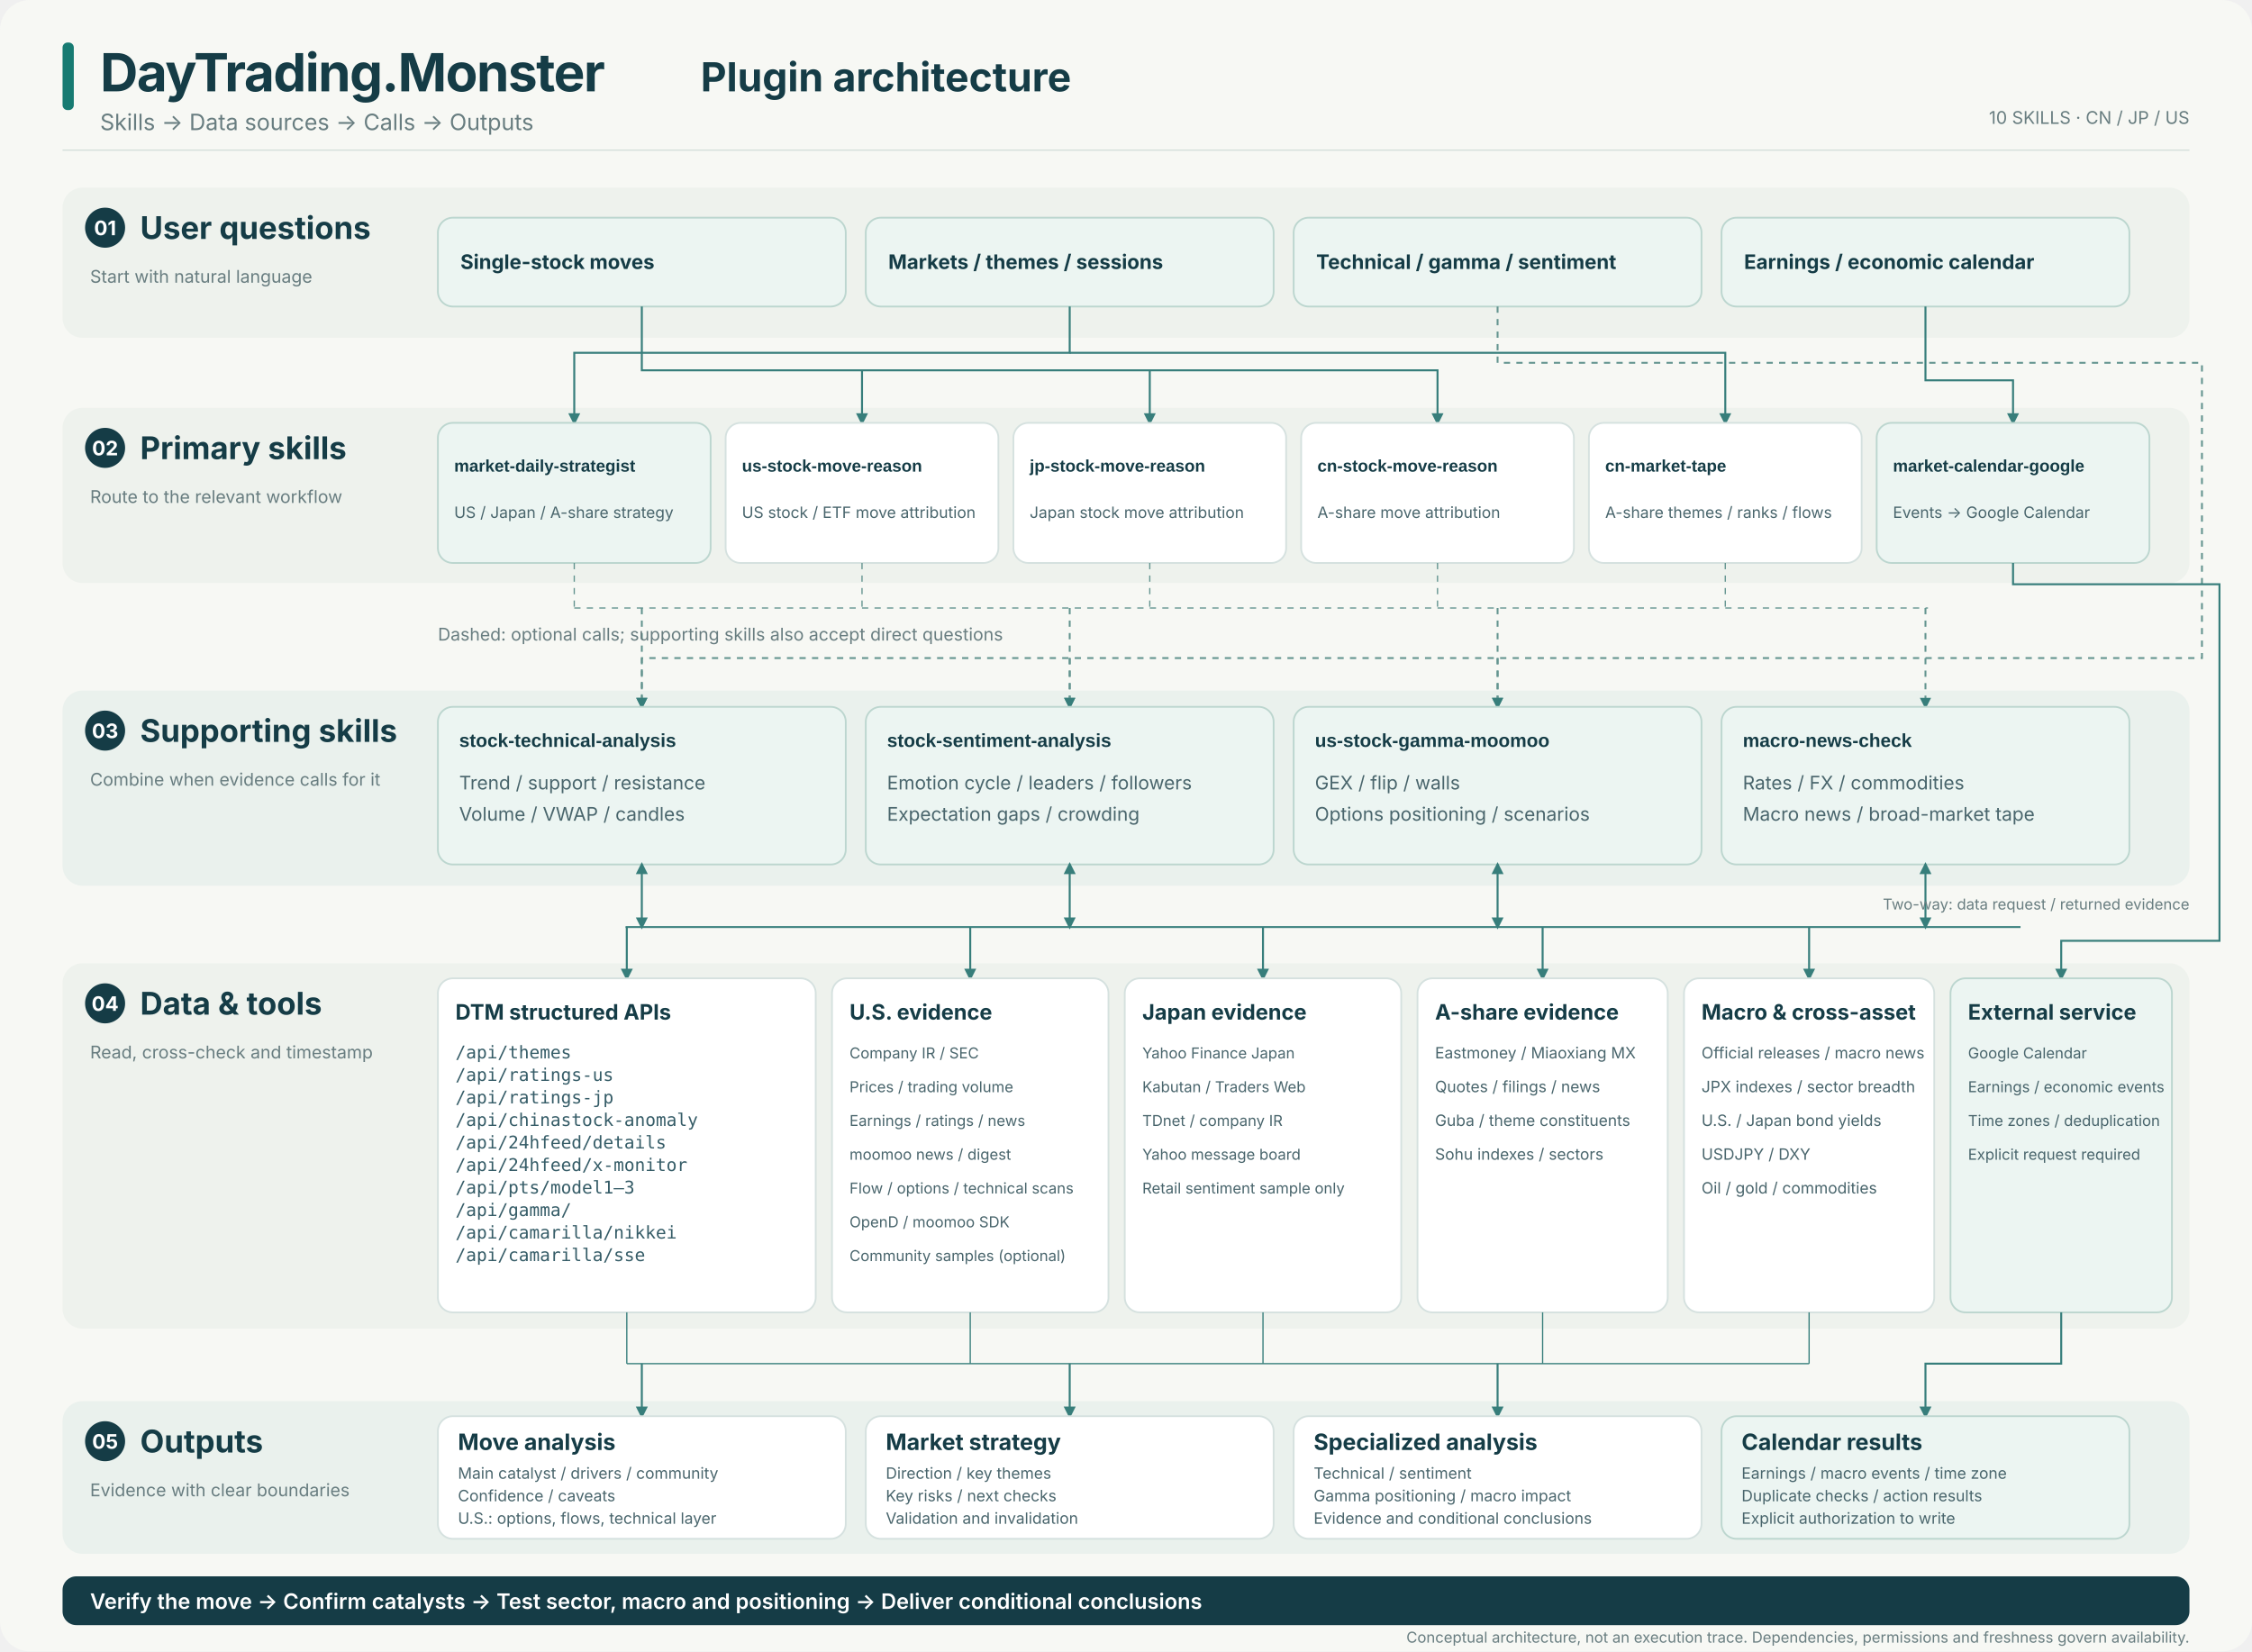
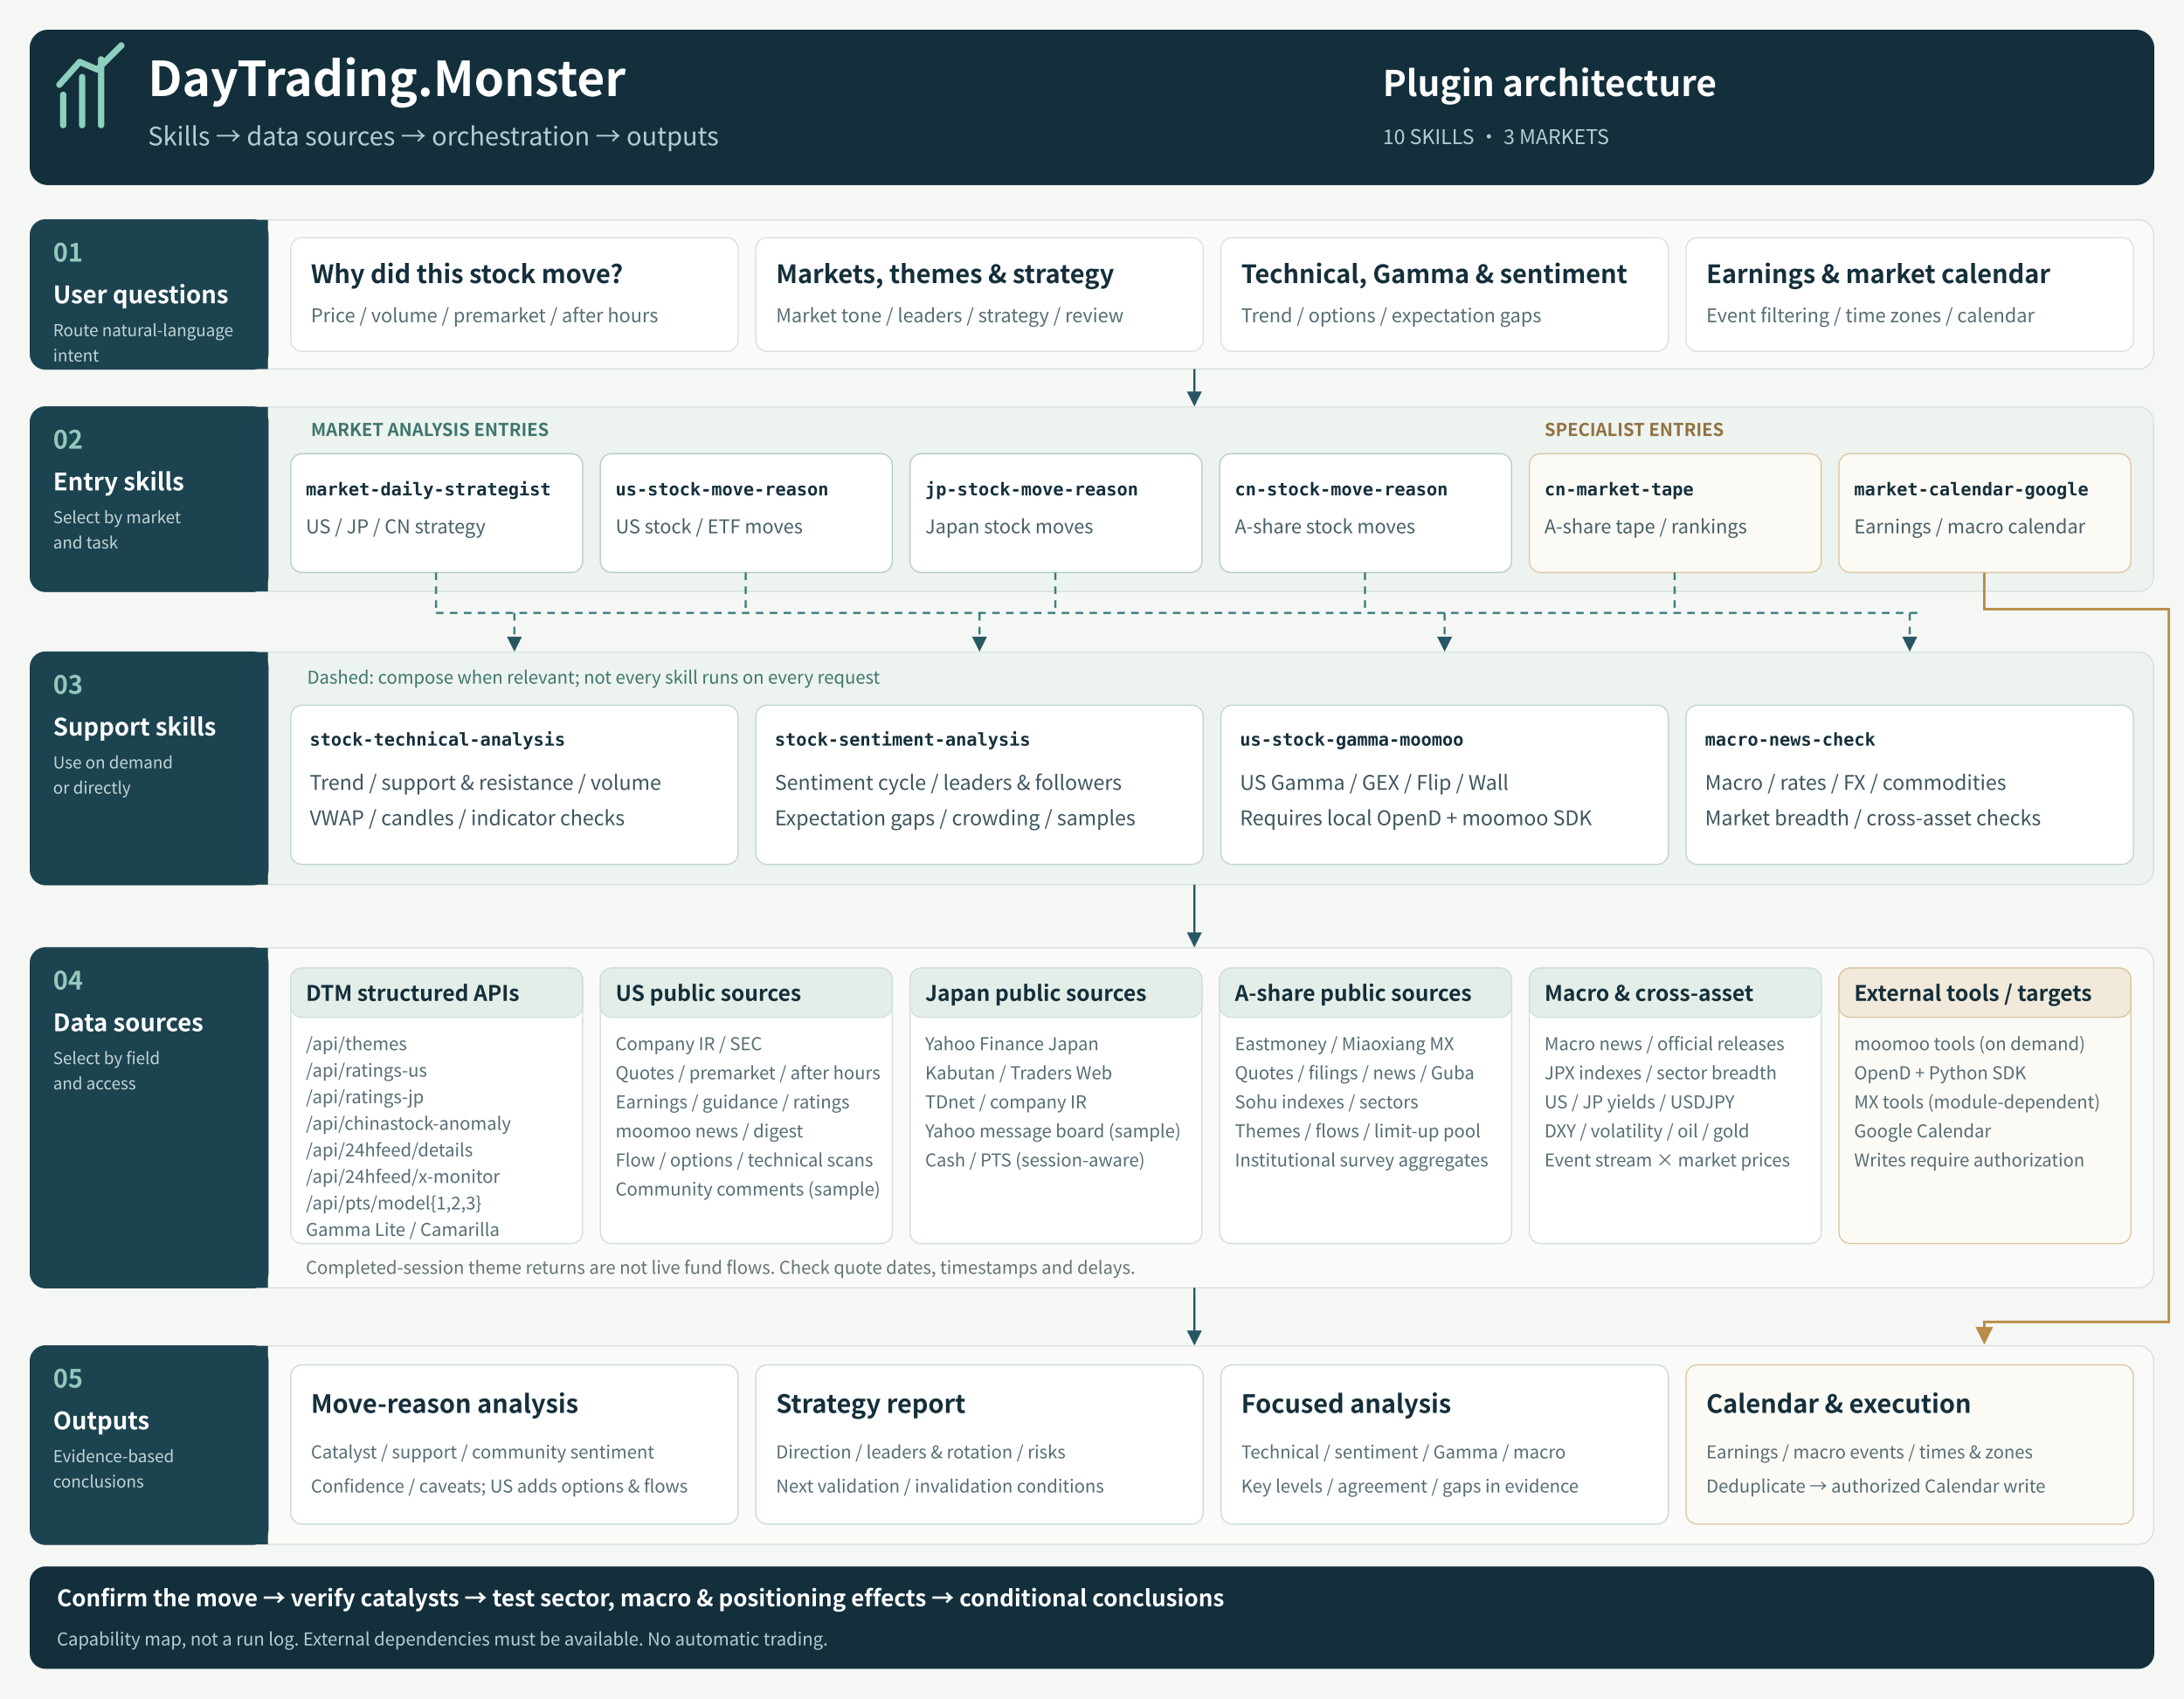
- <svg xmlns="http://www.w3.org/2000/svg" width="1800" height="1320" viewBox="0 0 1800 1320" role="img" aria-labelledby="title desc" xml:lang="en">
+ <svg xmlns="http://www.w3.org/2000/svg" width="1728" height="1344" viewBox="0 0 1728 1344" role="img" aria-labelledby="title desc" xml:lang="en">
  <defs>
-     <marker id="arrow" viewBox="0 0 10 10" refX="8" refY="5" markerWidth="6" markerHeight="6" orient="auto-start-reverse">
-       <path d="M0 0 10 5 0 10z" fill="#377e7b" />
+     <style>
+ text{font-family:"Noto Sans CJK SC","Noto Sans",Arial,sans-serif;fill:#142f3b} .muted{fill:#566d75;font-size:16px} .small{font-size:14px;fill:#566d75} .code{font-family:"DejaVu Sans Mono",monospace;font-size:14px;font-weight:600} .body{font-size:16px;fill:#3d555f} .card{fill:#fff;stroke:#cfdbd9;stroke-width:1.3} .h{font-size:20px;font-weight:700} .edge{fill:none;stroke:#285764;stroke-width:1.7;marker-end:url(#arrow)} .optional{fill:none;stroke:#3c7f82;stroke-width:1.7;stroke-dasharray:6 5} .gold{fill:none;stroke:#b98b45;stroke-width:2;marker-end:url(#gold-arrow)}
+ </style>
+     <marker id="arrow" markerWidth="7" markerHeight="7" refX="6" refY="3.5" orient="auto">
+       <path d="M0 0L7 3.5L0 7Z" fill="#285764" />
+     </marker>
+     <marker id="gold-arrow" markerWidth="7" markerHeight="7" refX="6" refY="3.5" orient="auto">
+       <path d="M0 0L7 3.5L0 7Z" fill="#b98b45" />
    </marker>
  </defs>
-   <style>text{font-family:Inter,Arial,'Noto Sans CJK SC','Noto Sans CJK JP',sans-serif;fill:#153c46}.brand{font-size:42px;font-weight:750;letter-spacing:-1px}.sub{font-size:18px;fill:#687d80}.layer{font-size:25px;font-weight:700}.hint{font-size:14px;fill:#687d80}.card{fill:#fff;stroke:#d5e1df;stroke-width:1.4}.tint{fill:#ecf5f2;stroke:#bcd6cf;stroke-width:1.4}.skill{font-family:Arial,'Noto Sans CJK SC',sans-serif;font-size:15px;font-weight:700}.body{font-size:15px;fill:#49656c}.head{font-size:20px;font-weight:700}.code{font-family:'DejaVu Sans Mono',monospace;font-size:14px;fill:#355c67}.flow{fill:none;stroke:#377e7b;stroke-width:1.6;marker-end:url(#arrow)}.optional{fill:none;stroke:#63948f;stroke-width:1.5;stroke-dasharray:5 5;marker-end:url(#arrow)}</style>
-   <rect width="1800" height="1320" rx="24" fill="#f7f8f4" />
-   <path d="M50 120H1750" stroke="#d4dfda" />
-   <rect x="50" y="34" width="9" height="54" rx="4" fill="#177b72" />
-   <text x="80" y="73" class="brand">DayTrading.Monster</text>
-   <text x="560" y="73" font-size="32" font-weight="650">Plugin architecture</text>
-   <text x="80" y="104" class="sub">Skills → Data sources → Calls → Outputs</text>
-   <text x="1750" y="99" text-anchor="end" class="hint">10 SKILLS · CN / JP / US</text>
-   <rect x="50" y="150" width="1700" height="120" rx="16" fill="#eef2ed" />
-   <circle cx="84" cy="182" r="16" fill="#153c46" />
-   <text x="84" y="188" text-anchor="middle" style="fill:#fff;font-size:16px;font-weight:700">01</text>
-   <text x="112" y="191" class="layer">User questions</text>
-   <text x="72" y="226" class="hint">Start with natural language</text>
-   <rect x="50" y="326" width="1700" height="140" rx="16" fill="#eef2ed" />
-   <circle cx="84" cy="358" r="16" fill="#153c46" />
-   <text x="84" y="364" text-anchor="middle" style="fill:#fff;font-size:16px;font-weight:700">02</text>
-   <text x="112" y="367" class="layer">Primary skills</text>
-   <text x="72" y="402" class="hint">Route to the relevant workflow</text>
-   <rect x="50" y="552" width="1700" height="156" rx="16" fill="#eaf1ed" />
-   <circle cx="84" cy="584" r="16" fill="#153c46" />
-   <text x="84" y="590" text-anchor="middle" style="fill:#fff;font-size:16px;font-weight:700">03</text>
-   <text x="112" y="593" class="layer">Supporting skills</text>
-   <text x="72" y="628" class="hint">Combine when evidence calls for it</text>
-   <rect x="50" y="770" width="1700" height="292" rx="16" fill="#eef2ed" />
-   <circle cx="84" cy="802" r="16" fill="#153c46" />
-   <text x="84" y="808" text-anchor="middle" style="fill:#fff;font-size:16px;font-weight:700">04</text>
-   <text x="112" y="811" class="layer">Data &amp; tools</text>
-   <text x="72" y="846" class="hint">Read, cross-check and timestamp</text>
-   <rect x="50" y="1120" width="1700" height="122" rx="16" fill="#eaf1ed" />
-   <circle cx="84" cy="1152" r="16" fill="#153c46" />
-   <text x="84" y="1158" text-anchor="middle" style="fill:#fff;font-size:16px;font-weight:700">05</text>
-   <text x="112" y="1161" class="layer">Outputs</text>
-   <text x="72" y="1196" class="hint">Evidence with clear boundaries</text>
-   <rect x="350" y="174" width="326" height="71" rx="12" class="tint" />
-   <text x="368" y="215" class="head" style="font-size:16px">Single-stock moves</text>
-   <rect x="692" y="174" width="326" height="71" rx="12" class="tint" />
-   <text x="710" y="215" class="head" style="font-size:16px">Markets / themes / sessions</text>
-   <rect x="1034" y="174" width="326" height="71" rx="12" class="tint" />
-   <text x="1052" y="215" class="head" style="font-size:16px">Technical / gamma / sentiment</text>
-   <rect x="1376" y="174" width="326" height="71" rx="12" class="tint" />
-   <text x="1394" y="215" class="head" style="font-size:16px">Earnings / economic calendar</text>
-   <path d="M513 245V296H1149V338" class="flow" />
-   <path d="M689 296V338" class="flow" />
-   <path d="M919 296V338" class="flow" />
-   <path d="M855 245V282H459V338" class="flow" />
-   <path d="M855 282H1379V338" class="flow" />
-   <path d="M1539 245V304H1609V338" class="flow" />
-   <path d="M1197 245V290H1760V526H513V565" class="optional" />
-   <path d="M855 526V565" class="optional" />
-   <path d="M1197 526V565" class="optional" />
-   <rect x="350" y="338" width="218" height="112" rx="12" class="tint" />
-   <text x="363" y="377" class="skill" style="font-size:13.5px">market-daily-strategist</text>
-   <text x="363" y="414" class="body" style="font-size:12.5px">US / Japan / A-share strategy</text>
-   <rect x="580" y="338" width="218" height="112" rx="12" class="card" />
-   <text x="593" y="377" class="skill" style="font-size:13.5px">us-stock-move-reason</text>
-   <text x="593" y="414" class="body" style="font-size:12.5px">US stock / ETF move attribution</text>
-   <rect x="810" y="338" width="218" height="112" rx="12" class="card" />
-   <text x="823" y="377" class="skill" style="font-size:13.5px">jp-stock-move-reason</text>
-   <text x="823" y="414" class="body" style="font-size:12.5px">Japan stock move attribution</text>
-   <rect x="1040" y="338" width="218" height="112" rx="12" class="card" />
-   <text x="1053" y="377" class="skill" style="font-size:13.5px">cn-stock-move-reason</text>
-   <text x="1053" y="414" class="body" style="font-size:12.5px">A-share move attribution</text>
-   <rect x="1270" y="338" width="218" height="112" rx="12" class="card" />
-   <text x="1283" y="377" class="skill" style="font-size:13.5px">cn-market-tape</text>
-   <text x="1283" y="414" class="body" style="font-size:12.5px">A-share themes / ranks / flows</text>
-   <rect x="1500" y="338" width="218" height="112" rx="12" class="tint" />
-   <text x="1513" y="377" class="skill" style="font-size:13.5px">market-calendar-google</text>
-   <text x="1513" y="414" class="body" style="font-size:12.5px">Events → Google Calendar</text>
-   <path d="M459 486H1541" stroke="#63948f" stroke-dasharray="5 5" fill="none" />
-   <path d="M459 450V486" stroke="#63948f" stroke-dasharray="5 5" fill="none" />
-   <path d="M689 450V486" stroke="#63948f" stroke-dasharray="5 5" fill="none" />
-   <path d="M919 450V486" stroke="#63948f" stroke-dasharray="5 5" fill="none" />
-   <path d="M1149 450V486" stroke="#63948f" stroke-dasharray="5 5" fill="none" />
-   <path d="M1379 450V486" stroke="#63948f" stroke-dasharray="5 5" fill="none" />
-   <path d="M513 486V565" class="optional" />
-   <path d="M855 486V565" class="optional" />
-   <path d="M1197 486V565" class="optional" />
-   <path d="M1539 486V565" class="optional" />
-   <path d="M1609 450V467H1774V752H1647.5V782" class="flow" />
-   <text x="350" y="512" class="hint">Dashed: optional calls; supporting skills also accept direct questions</text>
-   <rect x="350" y="565" width="326" height="126" rx="12" class="tint" />
-   <text x="367" y="597" class="skill">stock-technical-analysis</text>
-   <text x="367" y="631" class="body">Trend / support / resistance</text>
-   <text x="367" y="656" class="body">Volume / VWAP / candles</text>
-   <rect x="692" y="565" width="326" height="126" rx="12" class="tint" />
-   <text x="709" y="597" class="skill">stock-sentiment-analysis</text>
-   <text x="709" y="631" class="body">Emotion cycle / leaders / followers</text>
-   <text x="709" y="656" class="body">Expectation gaps / crowding</text>
-   <rect x="1034" y="565" width="326" height="126" rx="12" class="tint" />
-   <text x="1051" y="597" class="skill">us-stock-gamma-moomoo</text>
-   <text x="1051" y="631" class="body">GEX / flip / walls</text>
-   <text x="1051" y="656" class="body">Options positioning / scenarios</text>
-   <rect x="1376" y="565" width="326" height="126" rx="12" class="tint" />
-   <text x="1393" y="597" class="skill">macro-news-check</text>
-   <text x="1393" y="631" class="body">Rates / FX / commodities</text>
-   <text x="1393" y="656" class="body">Macro news / broad-market tape</text>
-   <path d="M513 691V741" class="flow" marker-start="url(#arrow)" />
-   <path d="M855 691V741" class="flow" marker-start="url(#arrow)" />
-   <path d="M1197 691V741" class="flow" marker-start="url(#arrow)" />
-   <path d="M1539 691V741" class="flow" marker-start="url(#arrow)" />
-   <path d="M500 741H1615" stroke="#377e7b" stroke-width="1.5" fill="none" />
-   <text x="1750" y="727" class="hint" text-anchor="end" style="font-size:12px">Two-way: data request / returned evidence</text>
-   <path d="M501 741V782" class="flow" />
-   <rect x="350" y="782" width="302" height="267" rx="12" class="card" />
-   <text x="364" y="815" class="head" style="font-size:17px">DTM structured APIs</text>
-   <text x="364" y="846" class="code" style="font-size:14px">/api/themes</text>
-   <text x="364" y="864" class="code" style="font-size:14px">/api/ratings-us</text>
-   <text x="364" y="882" class="code" style="font-size:14px">/api/ratings-jp</text>
-   <text x="364" y="900" class="code" style="font-size:14px">/api/chinastock-anomaly</text>
-   <text x="364" y="918" class="code" style="font-size:14px">/api/24hfeed/details</text>
-   <text x="364" y="936" class="code" style="font-size:14px">/api/24hfeed/x-monitor</text>
-   <text x="364" y="954" class="code" style="font-size:14px">/api/pts/model1–3</text>
-   <text x="364" y="972" class="code" style="font-size:14px">/api/gamma/</text>
-   <text x="364" y="990" class="code" style="font-size:14px">/api/camarilla/nikkei</text>
-   <text x="364" y="1008" class="code" style="font-size:14px">/api/camarilla/sse</text>
-   <path d="M775.5 741V782" class="flow" />
-   <rect x="665" y="782" width="221" height="267" rx="12" class="card" />
-   <text x="679" y="815" class="head" style="font-size:17px">U.S. evidence</text>
-   <text x="679" y="846" class="body" style="font-size:12px">Company IR / SEC</text>
-   <text x="679" y="873" class="body" style="font-size:12px">Prices / trading volume</text>
-   <text x="679" y="900" class="body" style="font-size:12px">Earnings / ratings / news</text>
-   <text x="679" y="927" class="body" style="font-size:12px">moomoo news / digest</text>
-   <text x="679" y="954" class="body" style="font-size:12px">Flow / options / technical scans</text>
-   <text x="679" y="981" class="body" style="font-size:12px">OpenD / moomoo SDK</text>
-   <text x="679" y="1008" class="body" style="font-size:12px">Community samples (optional)</text>
-   <path d="M1009.5 741V782" class="flow" />
-   <rect x="899" y="782" width="221" height="267" rx="12" class="card" />
-   <text x="913" y="815" class="head" style="font-size:17px">Japan evidence</text>
-   <text x="913" y="846" class="body" style="font-size:12px">Yahoo Finance Japan</text>
-   <text x="913" y="873" class="body" style="font-size:12px">Kabutan / Traders Web</text>
-   <text x="913" y="900" class="body" style="font-size:12px">TDnet / company IR</text>
-   <text x="913" y="927" class="body" style="font-size:12px">Yahoo message board</text>
-   <text x="913" y="954" class="body" style="font-size:12px">Retail sentiment sample only</text>
-   <path d="M1233 741V782" class="flow" />
-   <rect x="1133" y="782" width="200" height="267" rx="12" class="card" />
-   <text x="1147" y="815" class="head" style="font-size:17px">A-share evidence</text>
-   <text x="1147" y="846" class="body" style="font-size:12.5px">Eastmoney / Miaoxiang MX</text>
-   <text x="1147" y="873" class="body" style="font-size:12.5px">Quotes / filings / news</text>
-   <text x="1147" y="900" class="body" style="font-size:12.5px">Guba / theme constituents</text>
-   <text x="1147" y="927" class="body" style="font-size:12.5px">Sohu indexes / sectors</text>
-   <path d="M1446 741V782" class="flow" />
-   <rect x="1346" y="782" width="200" height="267" rx="12" class="card" />
-   <text x="1360" y="815" class="head" style="font-size:17px">Macro &amp; cross-asset</text>
-   <text x="1360" y="846" class="body" style="font-size:12.5px">Official releases / macro news</text>
-   <text x="1360" y="873" class="body" style="font-size:12.5px">JPX indexes / sector breadth</text>
-   <text x="1360" y="900" class="body" style="font-size:12.5px">U.S. / Japan bond yields</text>
-   <text x="1360" y="927" class="body" style="font-size:12.5px">USDJPY / DXY</text>
-   <text x="1360" y="954" class="body" style="font-size:12.5px">Oil / gold / commodities</text>
-   <rect x="1559" y="782" width="177" height="267" rx="12" class="tint" />
-   <text x="1573" y="815" class="head" style="font-size:17px">External service</text>
-   <text x="1573" y="846" class="body" style="font-size:12px">Google Calendar</text>
-   <text x="1573" y="873" class="body" style="font-size:12px">Earnings / economic events</text>
-   <text x="1573" y="900" class="body" style="font-size:12px">Time zones / deduplication</text>
-   <text x="1573" y="927" class="body" style="font-size:12px">Explicit request required</text>
-   <path d="M501 1090H1446" stroke="#377e7b" fill="none" />
-   <path d="M501 1049V1090" stroke="#377e7b" fill="none" />
-   <path d="M775.5 1049V1090" stroke="#377e7b" fill="none" />
-   <path d="M1009.5 1049V1090" stroke="#377e7b" fill="none" />
-   <path d="M1233 1049V1090" stroke="#377e7b" fill="none" />
-   <path d="M1446 1049V1090" stroke="#377e7b" fill="none" />
-   <path d="M1647.5 1049V1090H1539V1132" class="flow" />
-   <path d="M513 1090V1132" class="flow" />
-   <rect x="350" y="1132" width="326" height="98" rx="12" class="card" />
-   <text x="366" y="1159" class="head" style="font-size:18px">Move analysis</text>
-   <text x="366" y="1182" class="body" style="font-size:12.5px">Main catalyst / drivers / community</text>
-   <text x="366" y="1200" class="body" style="font-size:12.5px">Confidence / caveats</text>
-   <text x="366" y="1218" class="body" style="font-size:12.5px">U.S.: options, flows, technical layer</text>
-   <path d="M855 1090V1132" class="flow" />
-   <rect x="692" y="1132" width="326" height="98" rx="12" class="card" />
-   <text x="708" y="1159" class="head" style="font-size:18px">Market strategy</text>
-   <text x="708" y="1182" class="body" style="font-size:12.5px">Direction / key themes</text>
-   <text x="708" y="1200" class="body" style="font-size:12.5px">Key risks / next checks</text>
-   <text x="708" y="1218" class="body" style="font-size:12.5px">Validation and invalidation</text>
-   <path d="M1197 1090V1132" class="flow" />
-   <rect x="1034" y="1132" width="326" height="98" rx="12" class="card" />
-   <text x="1050" y="1159" class="head" style="font-size:18px">Specialized analysis</text>
-   <text x="1050" y="1182" class="body" style="font-size:12.5px">Technical / sentiment</text>
-   <text x="1050" y="1200" class="body" style="font-size:12.5px">Gamma positioning / macro impact</text>
-   <text x="1050" y="1218" class="body" style="font-size:12.5px">Evidence and conditional conclusions</text>
-   <rect x="1376" y="1132" width="326" height="98" rx="12" class="tint" />
-   <text x="1392" y="1159" class="head" style="font-size:18px">Calendar results</text>
-   <text x="1392" y="1182" class="body" style="font-size:12.5px">Earnings / macro events / time zone</text>
-   <text x="1392" y="1200" class="body" style="font-size:12.5px">Duplicate checks / action results</text>
-   <text x="1392" y="1218" class="body" style="font-size:12.5px">Explicit authorization to write</text>
-   <rect x="50" y="1260" width="1700" height="39" rx="11" fill="#153c46" />
-   <text x="72" y="1286" class="body" style="fill:#fff;font-size:17px;font-weight:600">Verify the move → Confirm catalysts → Test sector, macro and positioning → Deliver conditional conclusions</text>
-   <text x="1750" y="1313" class="hint" text-anchor="end" style="font-size:12px">Conceptual architecture, not an execution trace. Dependencies, permissions and freshness govern availability.</text>
+   <rect x="0" y="0" width="1728" height="1344" rx="0" fill="#f5f7f4" stroke="#f5f7f4" />
+   <rect x="24" y="24" width="1680" height="122" rx="14" fill="#132f3c" stroke="#132f3c" />
+   <path d="M50 99V75M65 99V61M80 99V47M47 67L63 49L77 55L96 36" fill="none" stroke="#8dd0bd" stroke-width="5" stroke-linecap="round" stroke-linejoin="round" />
+   <text x="117" y="76" font-size="38" style="fill:#ffffff" font-weight="700">DayTrading.Monster</text>
+   <text x="117" y="115" font-size="20" style="fill:#b6cccf">Skills → data sources → orchestration → outputs</text>
+   <text x="1094" y="76" font-size="28" style="fill:#ffffff" font-weight="700">Plugin architecture</text>
+   <text x="1094" y="114" font-size="16" style="fill:#b6cccf">10 SKILLS · 3 MARKETS</text>
+   <rect x="24" y="174" width="1680" height="118" rx="12" fill="#fafbf8" stroke="#d7e1db" />
+   <rect x="24" y="174" width="188" height="118" rx="12" fill="#1c4350" stroke="#1c4350" />
+   <rect x="198" y="174" width="14" height="118" fill="#1c4350" />
+   <text x="42" y="207" font-size="20" style="fill:#92c9bc" font-weight="700">01</text>
+   <text x="42" y="240" font-size="19" style="fill:#ffffff" font-weight="700">User questions</text>
+   <text x="42" y="266" font-size="13" style="fill:#c3d4d4">Route natural-language</text>
+   <text x="42" y="286" font-size="13" style="fill:#c3d4d4">intent</text>
+   <rect x="24" y="322" width="1680" height="146" rx="12" fill="#edf3ef" stroke="#d7e1db" />
+   <rect x="24" y="322" width="188" height="146" rx="12" fill="#1c4350" stroke="#1c4350" />
+   <rect x="198" y="322" width="14" height="146" fill="#1c4350" />
+   <text x="42" y="355" font-size="20" style="fill:#92c9bc" font-weight="700">02</text>
+   <text x="42" y="388" font-size="19" style="fill:#ffffff" font-weight="700">Entry skills</text>
+   <text x="42" y="414" font-size="13" style="fill:#c3d4d4">Select by market</text>
+   <text x="42" y="434" font-size="13" style="fill:#c3d4d4">and task</text>
+   <rect x="24" y="516" width="1680" height="184" rx="12" fill="#edf3ef" stroke="#d7e1db" />
+   <rect x="24" y="516" width="188" height="184" rx="12" fill="#1c4350" stroke="#1c4350" />
+   <rect x="198" y="516" width="14" height="184" fill="#1c4350" />
+   <text x="42" y="549" font-size="20" style="fill:#92c9bc" font-weight="700">03</text>
+   <text x="42" y="582" font-size="19" style="fill:#ffffff" font-weight="700">Support skills</text>
+   <text x="42" y="608" font-size="13" style="fill:#c3d4d4">Use on demand</text>
+   <text x="42" y="628" font-size="13" style="fill:#c3d4d4">or directly</text>
+   <rect x="24" y="750" width="1680" height="269" rx="12" fill="#fafbf8" stroke="#d7e1db" />
+   <rect x="24" y="750" width="188" height="269" rx="12" fill="#1c4350" stroke="#1c4350" />
+   <rect x="198" y="750" width="14" height="269" fill="#1c4350" />
+   <text x="42" y="783" font-size="20" style="fill:#92c9bc" font-weight="700">04</text>
+   <text x="42" y="816" font-size="19" style="fill:#ffffff" font-weight="700">Data sources</text>
+   <text x="42" y="842" font-size="13" style="fill:#c3d4d4">Select by field</text>
+   <text x="42" y="862" font-size="13" style="fill:#c3d4d4">and access</text>
+   <rect x="24" y="1065" width="1680" height="157" rx="12" fill="#fafbf8" stroke="#d7e1db" />
+   <rect x="24" y="1065" width="188" height="157" rx="12" fill="#1c4350" stroke="#1c4350" />
+   <rect x="198" y="1065" width="14" height="157" fill="#1c4350" />
+   <text x="42" y="1098" font-size="20" style="fill:#92c9bc" font-weight="700">05</text>
+   <text x="42" y="1131" font-size="19" style="fill:#ffffff" font-weight="700">Outputs</text>
+   <text x="42" y="1157" font-size="13" style="fill:#c3d4d4">Evidence-based</text>
+   <text x="42" y="1177" font-size="13" style="fill:#c3d4d4">conclusions</text>
+   <rect x="230" y="188" width="354" height="90" rx="9" fill="#ffffff" stroke="#d7e1dc" />
+   <text x="246" y="224" class="h">Why did this stock move?</text>
+   <text x="246" y="255" font-size="15" style="fill:#566d75">Price / volume / premarket / after hours</text>
+   <rect x="598" y="188" width="354" height="90" rx="9" fill="#ffffff" stroke="#d7e1dc" />
+   <text x="614" y="224" class="h">Markets, themes &amp; strategy</text>
+   <text x="614" y="255" font-size="15" style="fill:#566d75">Market tone / leaders / strategy / review</text>
+   <rect x="966" y="188" width="354" height="90" rx="9" fill="#ffffff" stroke="#d7e1dc" />
+   <text x="982" y="224" class="h">Technical, Gamma &amp; sentiment</text>
+   <text x="982" y="255" font-size="15" style="fill:#566d75">Trend / options / expectation gaps</text>
+   <rect x="1334" y="188" width="354" height="90" rx="9" fill="#ffffff" stroke="#d7e1dc" />
+   <text x="1350" y="224" class="h">Earnings &amp; market calendar</text>
+   <text x="1350" y="255" font-size="15" style="fill:#566d75">Event filtering / time zones / calendar</text>
+   <path class="edge" d="M945 292V320" />
+   <text x="246" y="345" font-size="14" style="fill:#3e756e" font-weight="700">MARKET ANALYSIS ENTRIES</text>
+   <text x="1222" y="345" font-size="14" style="fill:#917040" font-weight="700">SPECIALIST ENTRIES</text>
+   <rect x="230" y="359" width="231" height="94" rx="9" fill="#ffffff" stroke="#b4cebf" />
+   <text x="242" y="392" class="code">market-daily-strategist</text>
+   <text x="242" y="422" font-size="15" style="fill:#476069">US / JP / CN strategy</text>
+   <rect x="475" y="359" width="231" height="94" rx="9" fill="#ffffff" stroke="#b4cebf" />
+   <text x="487" y="392" class="code">us-stock-move-reason</text>
+   <text x="487" y="422" font-size="15" style="fill:#476069">US stock / ETF moves</text>
+   <rect x="720" y="359" width="231" height="94" rx="9" fill="#ffffff" stroke="#b4cebf" />
+   <text x="732" y="392" class="code">jp-stock-move-reason</text>
+   <text x="732" y="422" font-size="15" style="fill:#476069">Japan stock moves</text>
+   <rect x="965" y="359" width="231" height="94" rx="9" fill="#ffffff" stroke="#b4cebf" />
+   <text x="977" y="392" class="code">cn-stock-move-reason</text>
+   <text x="977" y="422" font-size="15" style="fill:#476069">A-share stock moves</text>
+   <rect x="1210" y="359" width="231" height="94" rx="9" fill="#fcfaf5" stroke="#dbc6a2" />
+   <text x="1222" y="392" class="code">cn-market-tape</text>
+   <text x="1222" y="422" font-size="15" style="fill:#476069">A-share tape / rankings</text>
+   <rect x="1455" y="359" width="231" height="94" rx="9" fill="#fcfaf5" stroke="#dbc6a2" />
+   <text x="1467" y="392" class="code">market-calendar-google</text>
+   <text x="1467" y="422" font-size="15" style="fill:#476069">Earnings / macro calendar</text>
+   <path class="optional" d="M345 453V485" />
+   <path class="optional" d="M590 453V485" />
+   <path class="optional" d="M835 453V485" />
+   <path class="optional" d="M1080 453V485" />
+   <path class="optional" d="M1325 453V485" />
+   <path class="optional" d="M345 485H1518" />
+   <path class="optional" d="M407 485V514" marker-end="url(#arrow)" />
+   <path class="optional" d="M775 485V514" marker-end="url(#arrow)" />
+   <path class="optional" d="M1143 485V514" marker-end="url(#arrow)" />
+   <path class="optional" d="M1511 485V514" marker-end="url(#arrow)" />
+   <text x="243" y="541" font-size="14" style="fill:#3e756e">Dashed: compose when relevant; not every skill runs on every request</text>
+   <rect x="230" y="558" width="354" height="126" rx="9" fill="#ffffff" stroke="#bfd5cf" />
+   <text x="245" y="590" class="code">stock-technical-analysis</text>
+   <text class="body">
+     <tspan x="245" y="625">Trend / support &amp; resistance / volume</tspan>
+     <tspan x="245" y="653">VWAP / candles / indicator checks</tspan>
+   </text>
+   <rect x="598" y="558" width="354" height="126" rx="9" fill="#ffffff" stroke="#bfd5cf" />
+   <text x="613" y="590" class="code">stock-sentiment-analysis</text>
+   <text class="body">
+     <tspan x="613" y="625">Sentiment cycle / leaders &amp; followers</tspan>
+     <tspan x="613" y="653">Expectation gaps / crowding / samples</tspan>
+   </text>
+   <rect x="966" y="558" width="354" height="126" rx="9" fill="#ffffff" stroke="#bfd5cf" />
+   <text x="981" y="590" class="code">us-stock-gamma-moomoo</text>
+   <text class="body">
+     <tspan x="981" y="625">US Gamma / GEX / Flip / Wall</tspan>
+     <tspan x="981" y="653">Requires local OpenD + moomoo SDK</tspan>
+   </text>
+   <rect x="1334" y="558" width="354" height="126" rx="9" fill="#ffffff" stroke="#bfd5cf" />
+   <text x="1349" y="590" class="code">macro-news-check</text>
+   <text class="body">
+     <tspan x="1349" y="625">Macro / rates / FX / commodities</tspan>
+     <tspan x="1349" y="653">Market breadth / cross-asset checks</tspan>
+   </text>
+   <path class="gold" d="M1570 453V482H1716V1046H1570V1062" />
+   <path class="edge" d="M945 700V748" />
+   <rect x="230" y="766" width="231" height="218" rx="9" fill="#ffffff" stroke="#d0ded6" />
+   <rect x="230" y="766" width="231" height="39" rx="9" fill="#e4eee8" stroke="#d0ded6" />
+   <text x="242" y="792" font-size="17" font-weight="700">DTM structured APIs</text>
+   <text class="small">
+     <tspan x="242" y="831">/api/themes</tspan>
+     <tspan x="242" y="852">/api/ratings-us</tspan>
+     <tspan x="242" y="873">/api/ratings-jp</tspan>
+     <tspan x="242" y="894">/api/chinastock-anomaly</tspan>
+     <tspan x="242" y="915">/api/24hfeed/details</tspan>
+     <tspan x="242" y="936">/api/24hfeed/x-monitor</tspan>
+     <tspan x="242" y="957">/api/pts/model{1,2,3}</tspan>
+     <tspan x="242" y="978">Gamma Lite / Camarilla</tspan>
+   </text>
+   <rect x="475" y="766" width="231" height="218" rx="9" fill="#ffffff" stroke="#d0ded6" />
+   <rect x="475" y="766" width="231" height="39" rx="9" fill="#e4eee8" stroke="#d0ded6" />
+   <text x="487" y="792" font-size="17" font-weight="700">US public sources</text>
+   <text class="small">
+     <tspan x="487" y="831">Company IR / SEC</tspan>
+     <tspan x="487" y="854">Quotes / premarket / after hours</tspan>
+     <tspan x="487" y="877">Earnings / guidance / ratings</tspan>
+     <tspan x="487" y="900">moomoo news / digest</tspan>
+     <tspan x="487" y="923">Flow / options / technical scans</tspan>
+     <tspan x="487" y="946">Community comments (sample)</tspan>
+   </text>
+   <rect x="720" y="766" width="231" height="218" rx="9" fill="#ffffff" stroke="#d0ded6" />
+   <rect x="720" y="766" width="231" height="39" rx="9" fill="#e4eee8" stroke="#d0ded6" />
+   <text x="732" y="792" font-size="17" font-weight="700">Japan public sources</text>
+   <text class="small">
+     <tspan x="732" y="831">Yahoo Finance Japan</tspan>
+     <tspan x="732" y="854">Kabutan / Traders Web</tspan>
+     <tspan x="732" y="877">TDnet / company IR</tspan>
+     <tspan x="732" y="900">Yahoo message board (sample)</tspan>
+     <tspan x="732" y="923">Cash / PTS (session-aware)</tspan>
+   </text>
+   <rect x="965" y="766" width="231" height="218" rx="9" fill="#ffffff" stroke="#d0ded6" />
+   <rect x="965" y="766" width="231" height="39" rx="9" fill="#e4eee8" stroke="#d0ded6" />
+   <text x="977" y="792" font-size="17" font-weight="700">A-share public sources</text>
+   <text class="small">
+     <tspan x="977" y="831">Eastmoney / Miaoxiang MX</tspan>
+     <tspan x="977" y="854">Quotes / filings / news / Guba</tspan>
+     <tspan x="977" y="877">Sohu indexes / sectors</tspan>
+     <tspan x="977" y="900">Themes / flows / limit-up pool</tspan>
+     <tspan x="977" y="923">Institutional survey aggregates</tspan>
+   </text>
+   <rect x="1210" y="766" width="231" height="218" rx="9" fill="#ffffff" stroke="#d0ded6" />
+   <rect x="1210" y="766" width="231" height="39" rx="9" fill="#e4eee8" stroke="#d0ded6" />
+   <text x="1222" y="792" font-size="17" font-weight="700">Macro &amp; cross-asset</text>
+   <text class="small">
+     <tspan x="1222" y="831">Macro news / official releases</tspan>
+     <tspan x="1222" y="854">JPX indexes / sector breadth</tspan>
+     <tspan x="1222" y="877">US / JP yields / USDJPY</tspan>
+     <tspan x="1222" y="900">DXY / volatility / oil / gold</tspan>
+     <tspan x="1222" y="923">Event stream × market prices</tspan>
+   </text>
+   <rect x="1455" y="766" width="231" height="218" rx="9" fill="#fcfaf5" stroke="#dbc6a2" />
+   <rect x="1455" y="766" width="231" height="39" rx="9" fill="#f1e9da" stroke="#dbc6a2" />
+   <text x="1467" y="792" font-size="17" font-weight="700">External tools / targets</text>
+   <text class="small">
+     <tspan x="1467" y="831">moomoo tools (on demand)</tspan>
+     <tspan x="1467" y="854">OpenD + Python SDK</tspan>
+     <tspan x="1467" y="877">MX tools (module-dependent)</tspan>
+     <tspan x="1467" y="900">Google Calendar</tspan>
+     <tspan x="1467" y="923">Writes require authorization</tspan>
+   </text>
+   <text x="242" y="1008" font-size="14" style="fill:#63776f">Completed-session theme returns are not live fund flows. Check quote dates, timestamps and delays.</text>
+   <path class="edge" d="M945 1019V1063" />
+   <rect x="230" y="1080" width="354" height="126" rx="9" fill="#ffffff" stroke="#c9dad0" />
+   <text x="246" y="1118" class="h">Move-reason analysis</text>
+   <text class="small">
+     <tspan x="246" y="1154">Catalyst / support / community sentiment</tspan>
+     <tspan x="246" y="1181">Confidence / caveats; US adds options &amp; flows</tspan>
+   </text>
+   <rect x="598" y="1080" width="354" height="126" rx="9" fill="#ffffff" stroke="#c9dad0" />
+   <text x="614" y="1118" class="h">Strategy report</text>
+   <text class="small">
+     <tspan x="614" y="1154">Direction / leaders &amp; rotation / risks</tspan>
+     <tspan x="614" y="1181">Next validation / invalidation conditions</tspan>
+   </text>
+   <rect x="966" y="1080" width="354" height="126" rx="9" fill="#ffffff" stroke="#c9dad0" />
+   <text x="982" y="1118" class="h">Focused analysis</text>
+   <text class="small">
+     <tspan x="982" y="1154">Technical / sentiment / Gamma / macro</tspan>
+     <tspan x="982" y="1181">Key levels / agreement / gaps in evidence</tspan>
+   </text>
+   <rect x="1334" y="1080" width="354" height="126" rx="9" fill="#fcfaf5" stroke="#dbc6a2" />
+   <text x="1350" y="1118" class="h">Calendar &amp; execution</text>
+   <text class="small">
+     <tspan x="1350" y="1154">Earnings / macro events / times &amp; zones</tspan>
+     <tspan x="1350" y="1181">Deduplicate → authorized Calendar write</tspan>
+   </text>
+   <rect x="24" y="1240" width="1680" height="80" rx="12" fill="#132f3c" stroke="#132f3c" />
+   <text x="45" y="1271" font-size="18" style="fill:#ffffff" font-weight="600">Confirm the move → verify catalysts → test sector, macro &amp; positioning effects → conditional conclusions</text>
+   <text x="45" y="1302" font-size="14" style="fill:#b6cccf">Capability map, not a run log. External dependencies must be available. No automatic trading.</text>
</svg>
